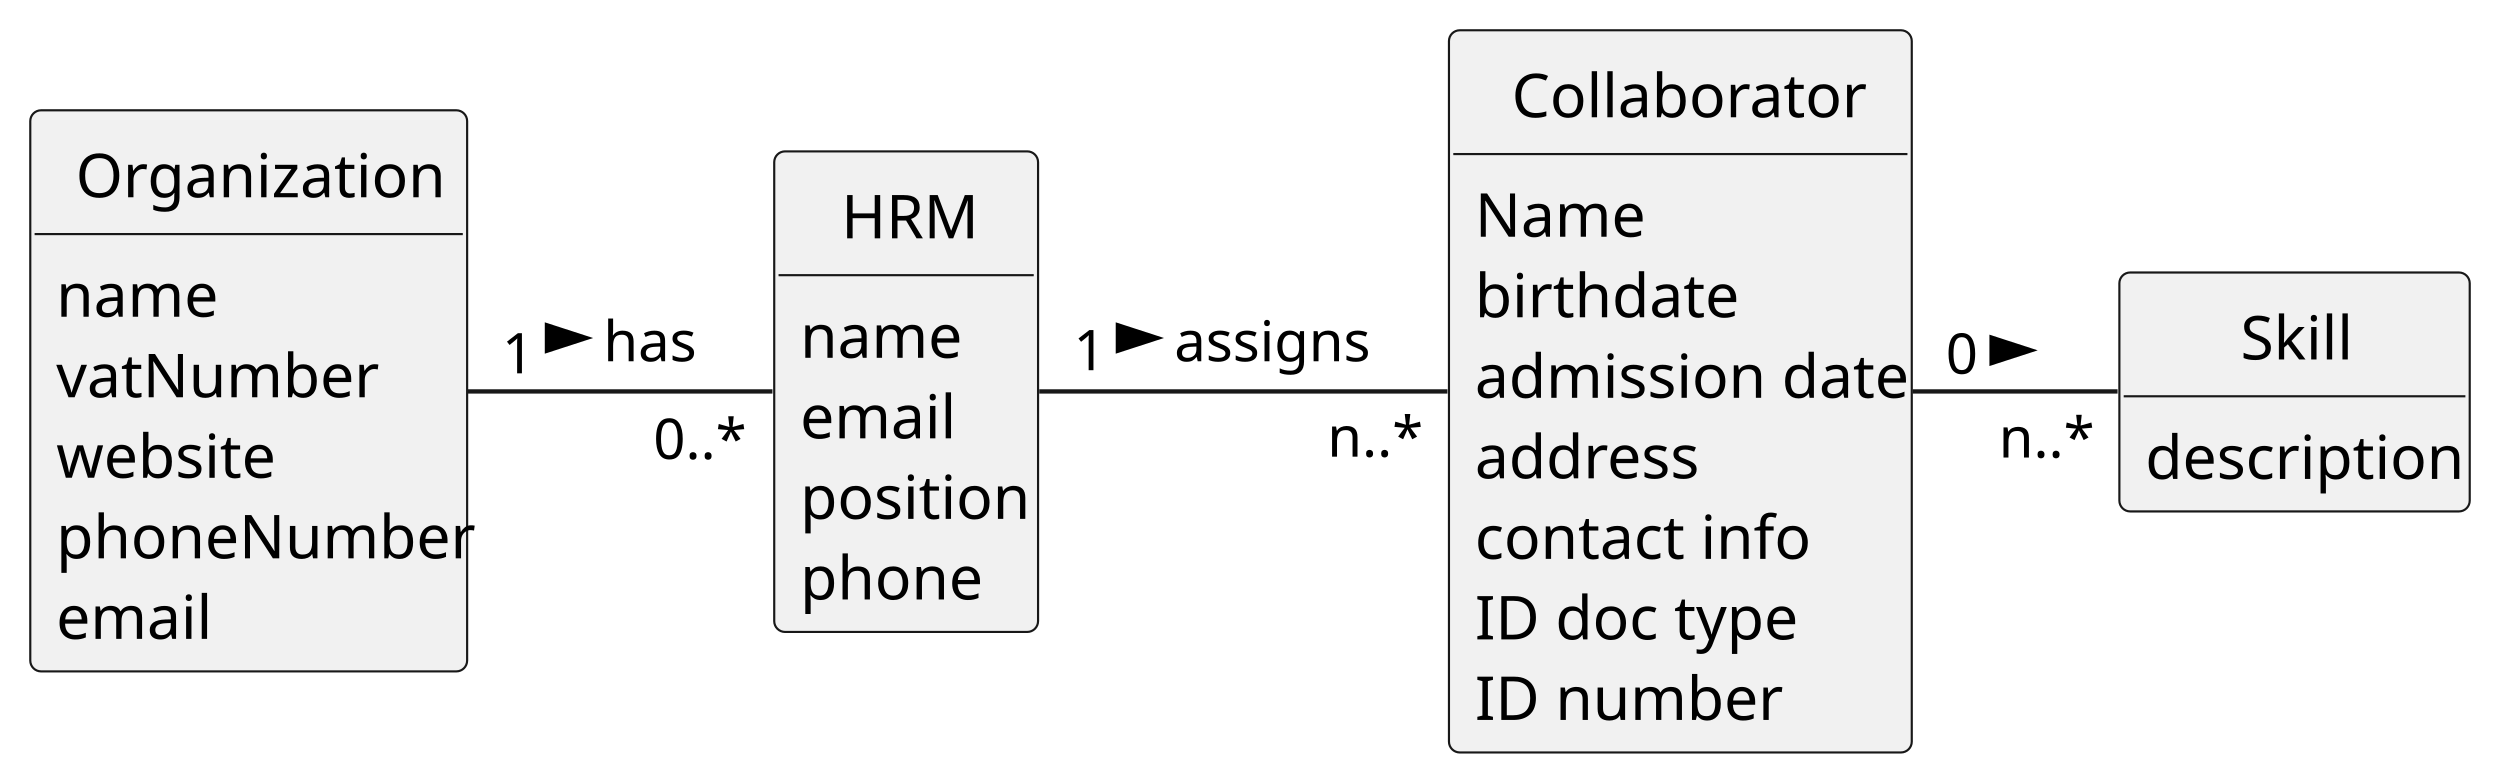
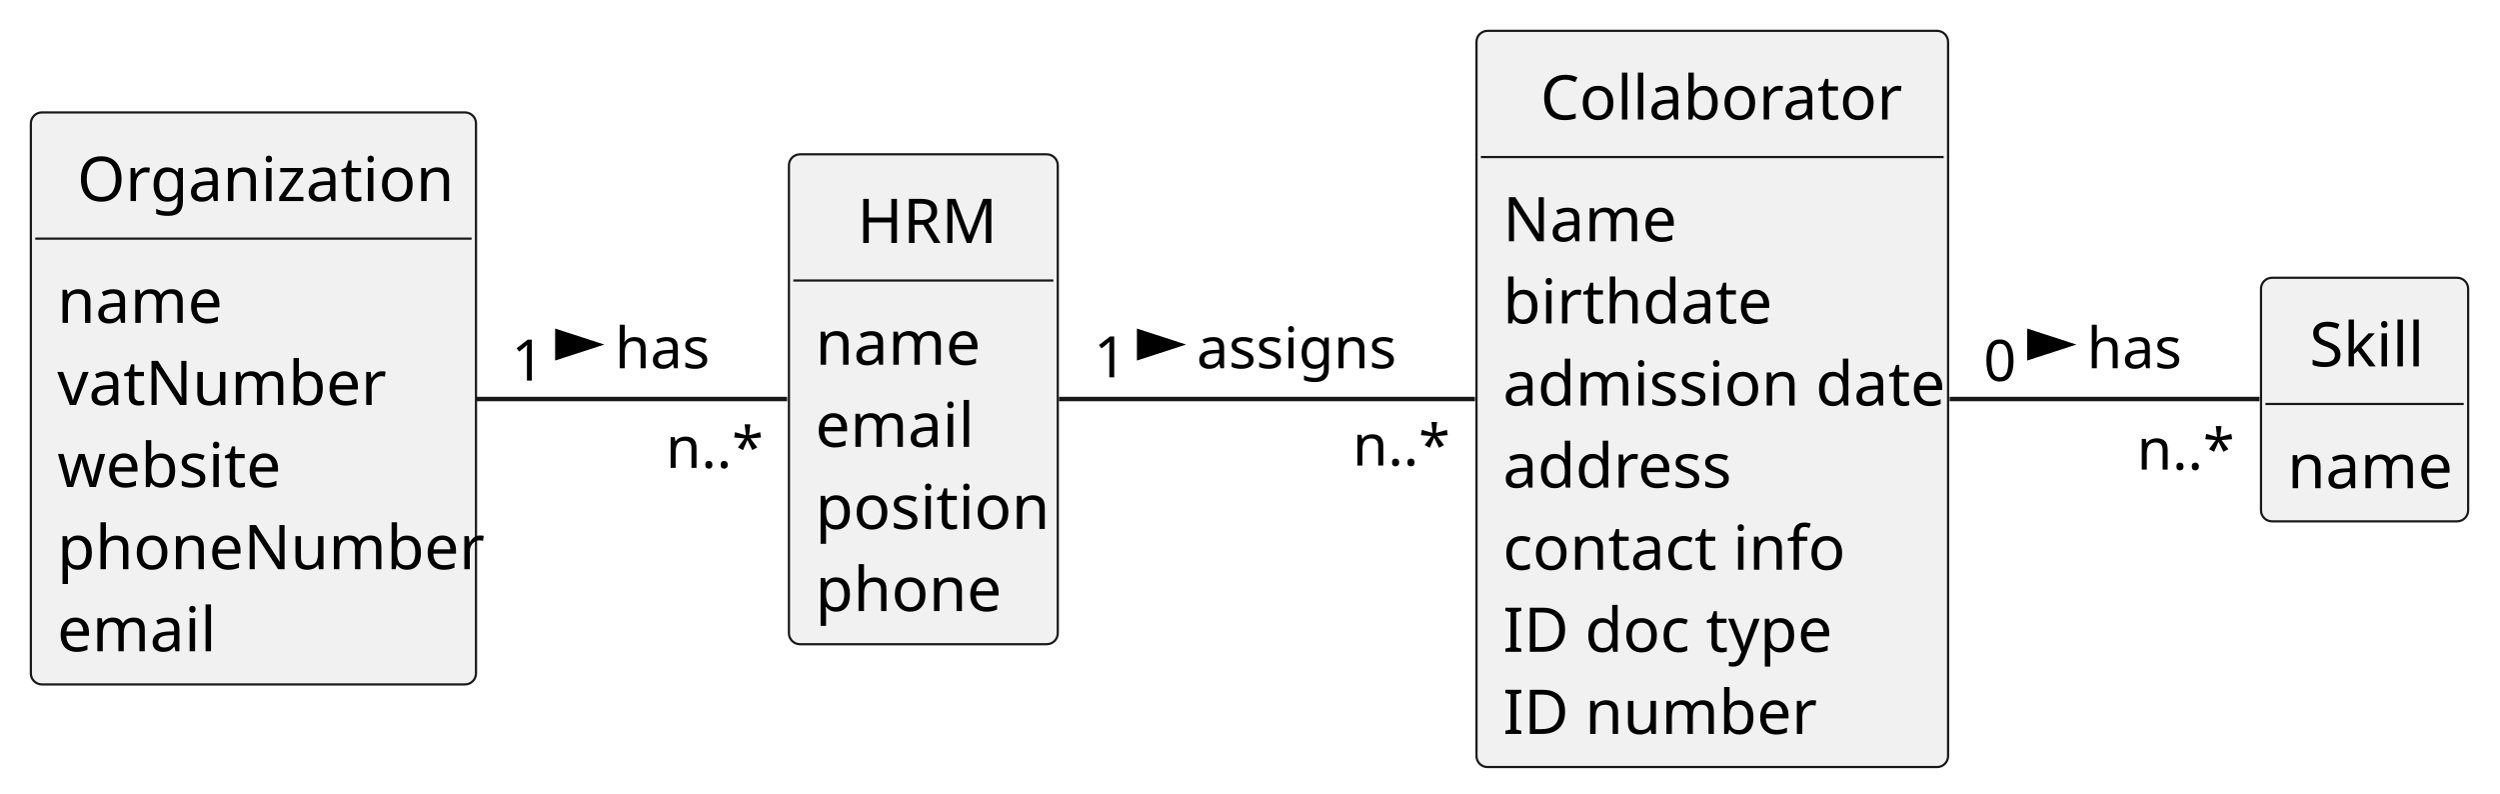
- <svg xmlns="http://www.w3.org/2000/svg" contentStyleType="text/css" height="180px" preserveAspectRatio="none" style="width:578px;height:180px;background:#FFFFFF;" version="1.1" viewBox="0 0 578 180" width="578px" zoomAndPan="magnify">
+ <svg xmlns="http://www.w3.org/2000/svg" contentStyleType="text/css" height="180px" preserveAspectRatio="none" style="width:567px;height:180px;background:#FFFFFF;" version="1.1" viewBox="0 0 567 180" width="567px" zoomAndPan="magnify">
  <defs />
  <g>
    <g id="elem_Organization">
      <rect codeLine="14" fill="#F1F1F1" height="129.727" id="Organization" rx="2.5" ry="2.5" style="stroke:#181818;stroke-width:0.5;" width="101" x="7" y="25.5" />
      <text fill="#000000" font-family="sans-serif" font-size="14" lengthAdjust="spacing" textLength="80" x="17.5" y="45.607">Organization</text>
      <line style="stroke:#181818;stroke-width:0.5;" x1="8" x2="107" y1="54.121" y2="54.121" />
      <text fill="#000000" font-family="sans-serif" font-size="14" lengthAdjust="spacing" textLength="35" x="13" y="73.228">name</text>
      <text fill="#000000" font-family="sans-serif" font-size="14" lengthAdjust="spacing" textLength="68" x="13" y="91.85">vatNumber</text>
      <text fill="#000000" font-family="sans-serif" font-size="14" lengthAdjust="spacing" textLength="47" x="13" y="110.471">website</text>
      <text fill="#000000" font-family="sans-serif" font-size="14" lengthAdjust="spacing" textLength="89" x="13" y="129.092">phoneNumber</text>
      <text fill="#000000" font-family="sans-serif" font-size="14" lengthAdjust="spacing" textLength="33" x="13" y="147.713">email</text>
    </g>
    <g id="elem_Collaborator">
      <rect codeLine="22" fill="#F1F1F1" height="166.969" id="Collaborator" rx="2.5" ry="2.5" style="stroke:#181818;stroke-width:0.5;" width="107" x="335" y="7" />
      <text fill="#000000" font-family="sans-serif" font-size="14" lengthAdjust="spacing" textLength="78" x="349.5" y="27.107">Collaborator</text>
      <line style="stroke:#181818;stroke-width:0.5;" x1="336" x2="441" y1="35.621" y2="35.621" />
      <text fill="#000000" font-family="sans-serif" font-size="14" lengthAdjust="spacing" textLength="36" x="341" y="54.728">Name</text>
      <text fill="#000000" font-family="sans-serif" font-size="14" lengthAdjust="spacing" textLength="56" x="341" y="73.35">birthdate</text>
      <text fill="#000000" font-family="sans-serif" font-size="14" lengthAdjust="spacing" textLength="95" x="341" y="91.971">admission date</text>
      <text fill="#000000" font-family="sans-serif" font-size="14" lengthAdjust="spacing" textLength="51" x="341" y="110.592">address</text>
      <text fill="#000000" font-family="sans-serif" font-size="14" lengthAdjust="spacing" textLength="73" x="341" y="129.213">contact info</text>
      <text fill="#000000" font-family="sans-serif" font-size="14" lengthAdjust="spacing" textLength="71" x="341" y="147.834">ID doc type</text>
      <text fill="#000000" font-family="sans-serif" font-size="14" lengthAdjust="spacing" textLength="65" x="341" y="166.455">ID number</text>
    </g>
    <g id="elem_Skill">
-       <rect codeLine="33" fill="#F1F1F1" height="55.242" id="Skill" rx="2.5" ry="2.5" style="stroke:#181818;stroke-width:0.5;" width="81" x="490" y="63" />
-       <text fill="#000000" font-family="sans-serif" font-size="14" lengthAdjust="spacing" textLength="25" x="518" y="83.107">Skill</text>
-       <line style="stroke:#181818;stroke-width:0.5;" x1="491" x2="570" y1="91.621" y2="91.621" />
-       <text fill="#000000" font-family="sans-serif" font-size="14" lengthAdjust="spacing" textLength="69" x="496" y="110.728">description</text>
+       <rect codeLine="33" fill="#F1F1F1" height="55.242" id="Skill" rx="2.5" ry="2.5" style="stroke:#181818;stroke-width:0.5;" width="47" x="513" y="63" />
+       <text fill="#000000" font-family="sans-serif" font-size="14" lengthAdjust="spacing" textLength="25" x="524" y="83.107">Skill</text>
+       <line style="stroke:#181818;stroke-width:0.5;" x1="514" x2="559" y1="91.621" y2="91.621" />
+       <text fill="#000000" font-family="sans-serif" font-size="14" lengthAdjust="spacing" textLength="35" x="519" y="110.728">name</text>
    </g>
    <g id="elem_HRM">
-       <rect codeLine="38" fill="#F1F1F1" height="111.106" id="HRM" rx="2.5" ry="2.5" style="stroke:#181818;stroke-width:0.5;" width="61" x="179" y="35" />
+       <rect codeLine="39" fill="#F1F1F1" height="111.106" id="HRM" rx="2.5" ry="2.5" style="stroke:#181818;stroke-width:0.5;" width="61" x="179" y="35" />
      <text fill="#000000" font-family="sans-serif" font-size="14" lengthAdjust="spacing" textLength="30" x="194.5" y="55.107">HRM</text>
      <line style="stroke:#181818;stroke-width:0.5;" x1="180" x2="239" y1="63.621" y2="63.621" />
      <text fill="#000000" font-family="sans-serif" font-size="14" lengthAdjust="spacing" textLength="35" x="185" y="82.728">name</text>
      <text fill="#000000" font-family="sans-serif" font-size="14" lengthAdjust="spacing" textLength="33" x="185" y="101.35">email</text>
      <text fill="#000000" font-family="sans-serif" font-size="14" lengthAdjust="spacing" textLength="49" x="185" y="119.971">position</text>
      <text fill="#000000" font-family="sans-serif" font-size="14" lengthAdjust="spacing" textLength="40" x="185" y="138.592">phone</text>
    </g>
    <g id="link_Organization_HRM">
-       <path codeLine="48" d="M108.11,90.5 C131.43,90.5 158.35,90.5 178.59,90.5 " fill="none" id="Organization-HRM" style="stroke:#181818;stroke-width:1.0;" />
+       <path codeLine="49" d="M108.11,90.5 C131.43,90.5 158.35,90.5 178.59,90.5 " fill="none" id="Organization-HRM" style="stroke:#181818;stroke-width:1.0;" />
      <polygon fill="#000000" points="135.5,78.145,126.455,75.207,126.455,81.084,135.5,78.145" style="stroke:#000000;stroke-width:1.0;" />
      <text fill="#000000" font-family="sans-serif" font-size="13" lengthAdjust="spacing" textLength="21" x="139.5" y="83.528">has</text>
      <text fill="#000000" font-family="sans-serif" font-size="13" lengthAdjust="spacing" textLength="7" x="116.057" y="86.321">1</text>
-       <text fill="#000000" font-family="sans-serif" font-size="13" lengthAdjust="spacing" textLength="20" x="151.047" y="106.113">0..*</text>
+       <text fill="#000000" font-family="sans-serif" font-size="13" lengthAdjust="spacing" textLength="20" x="151.047" y="106.113">n..*</text>
    </g>
    <g id="link_HRM_Collaborator">
-       <path codeLine="49" d="M240.27,90.5 C266.16,90.5 303.79,90.5 334.65,90.5 " fill="none" id="HRM-Collaborator" style="stroke:#181818;stroke-width:1.0;" />
+       <path codeLine="51" d="M240.27,90.5 C266.16,90.5 303.79,90.5 334.65,90.5 " fill="none" id="HRM-Collaborator" style="stroke:#181818;stroke-width:1.0;" />
      <polygon fill="#000000" points="267.5,78.145,258.455,75.207,258.455,81.084,267.5,78.145" style="stroke:#000000;stroke-width:1.0;" />
      <text fill="#000000" font-family="sans-serif" font-size="13" lengthAdjust="spacing" textLength="45" x="271.5" y="83.528">assigns</text>
      <text fill="#000000" font-family="sans-serif" font-size="13" lengthAdjust="spacing" textLength="7" x="248.195" y="85.584">1</text>
      <text fill="#000000" font-family="sans-serif" font-size="13" lengthAdjust="spacing" textLength="20" x="306.868" y="105.584">n..*</text>
    </g>
    <g id="link_Collaborator_Skill">
-       <path codeLine="50" d="M442.18,90.5 C457.89,90.5 474.8,90.5 489.58,90.5 " fill="none" id="Collaborator-Skill" style="stroke:#181818;stroke-width:1.0;" />
-       <polygon fill="#000000" points="469.5,81,460.455,78.061,460.455,83.939,469.5,81" style="stroke:#000000;stroke-width:1.0;" />
-       <text fill="#000000" font-family="sans-serif" font-size="13" lengthAdjust="spacing" textLength="7" x="449.864" y="86.408">0</text>
-       <text fill="#000000" font-family="sans-serif" font-size="13" lengthAdjust="spacing" textLength="20" x="462.101" y="105.78">n..*</text>
+       <path codeLine="52" d="M442.35,90.5 C466.48,90.5 493.71,90.5 512.66,90.5 " fill="none" id="Collaborator-Skill" style="stroke:#181818;stroke-width:1.0;" />
+       <polygon fill="#000000" points="469.5,78.145,460.455,75.207,460.455,81.084,469.5,78.145" style="stroke:#000000;stroke-width:1.0;" />
+       <text fill="#000000" font-family="sans-serif" font-size="13" lengthAdjust="spacing" textLength="21" x="473.5" y="83.528">has</text>
+       <text fill="#000000" font-family="sans-serif" font-size="13" lengthAdjust="spacing" textLength="7" x="450.056" y="86.408">0</text>
+       <text fill="#000000" font-family="sans-serif" font-size="13" lengthAdjust="spacing" textLength="20" x="484.834" y="106.5">n..*</text>
    </g>
  </g>
</svg>
